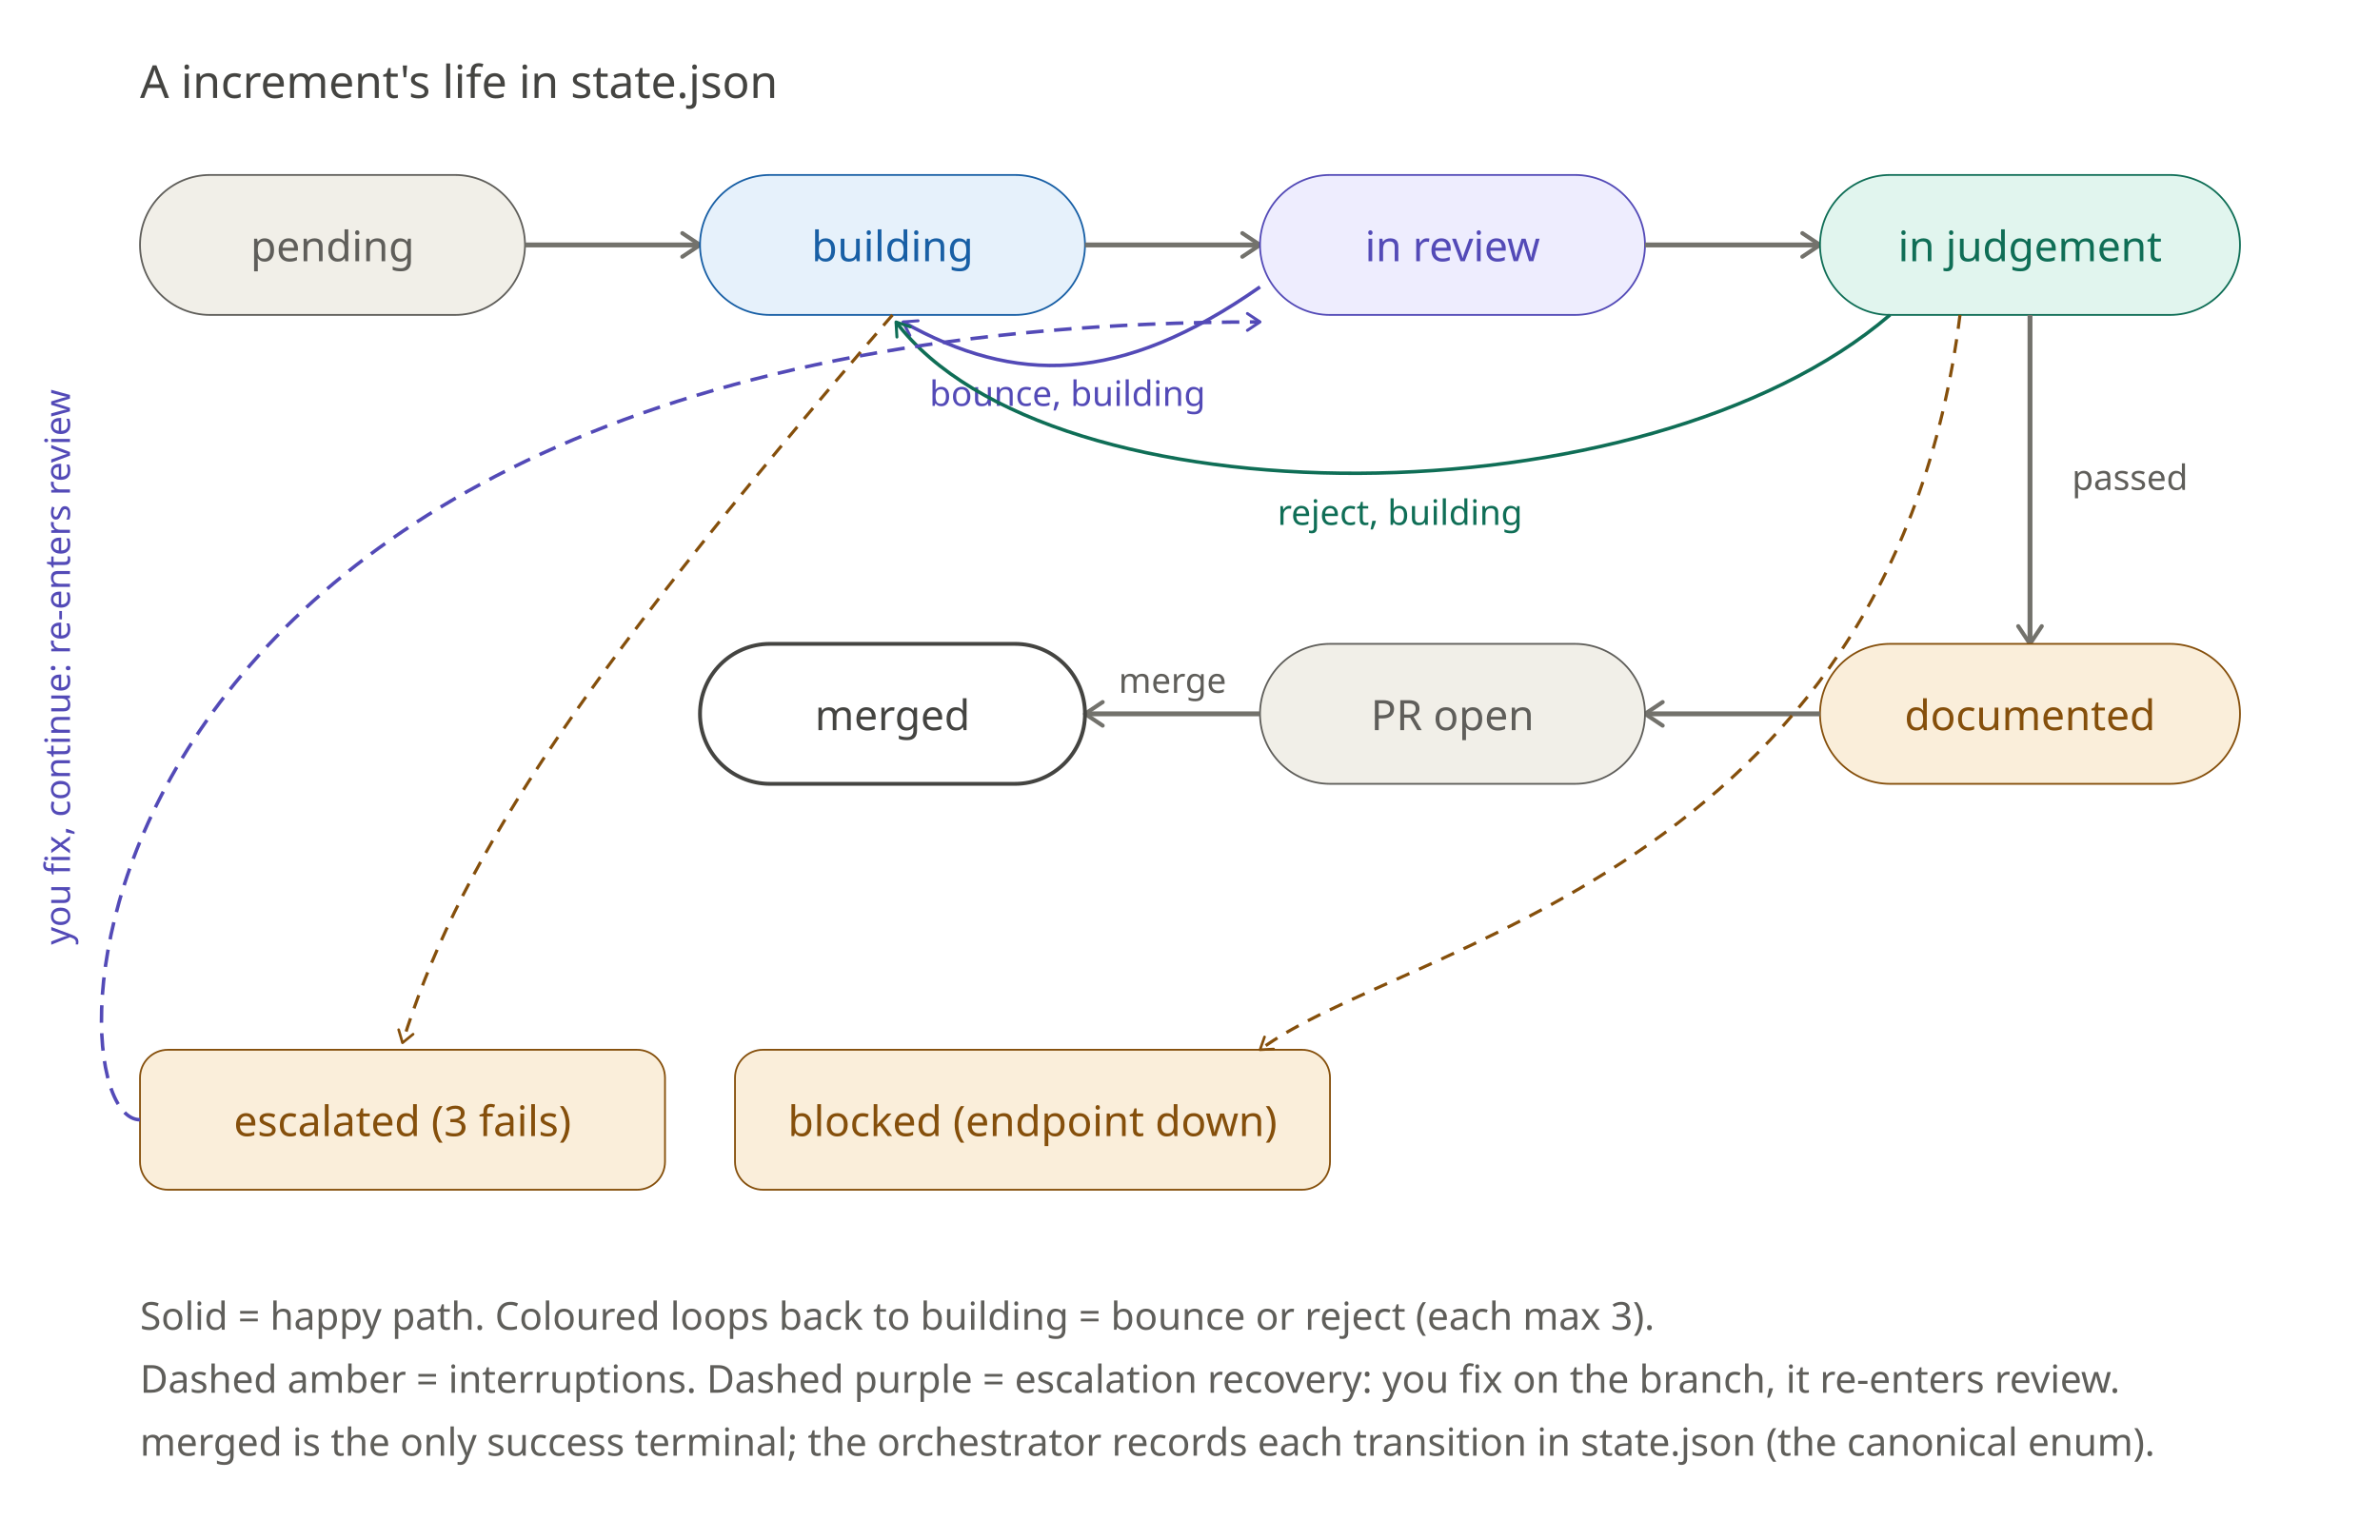
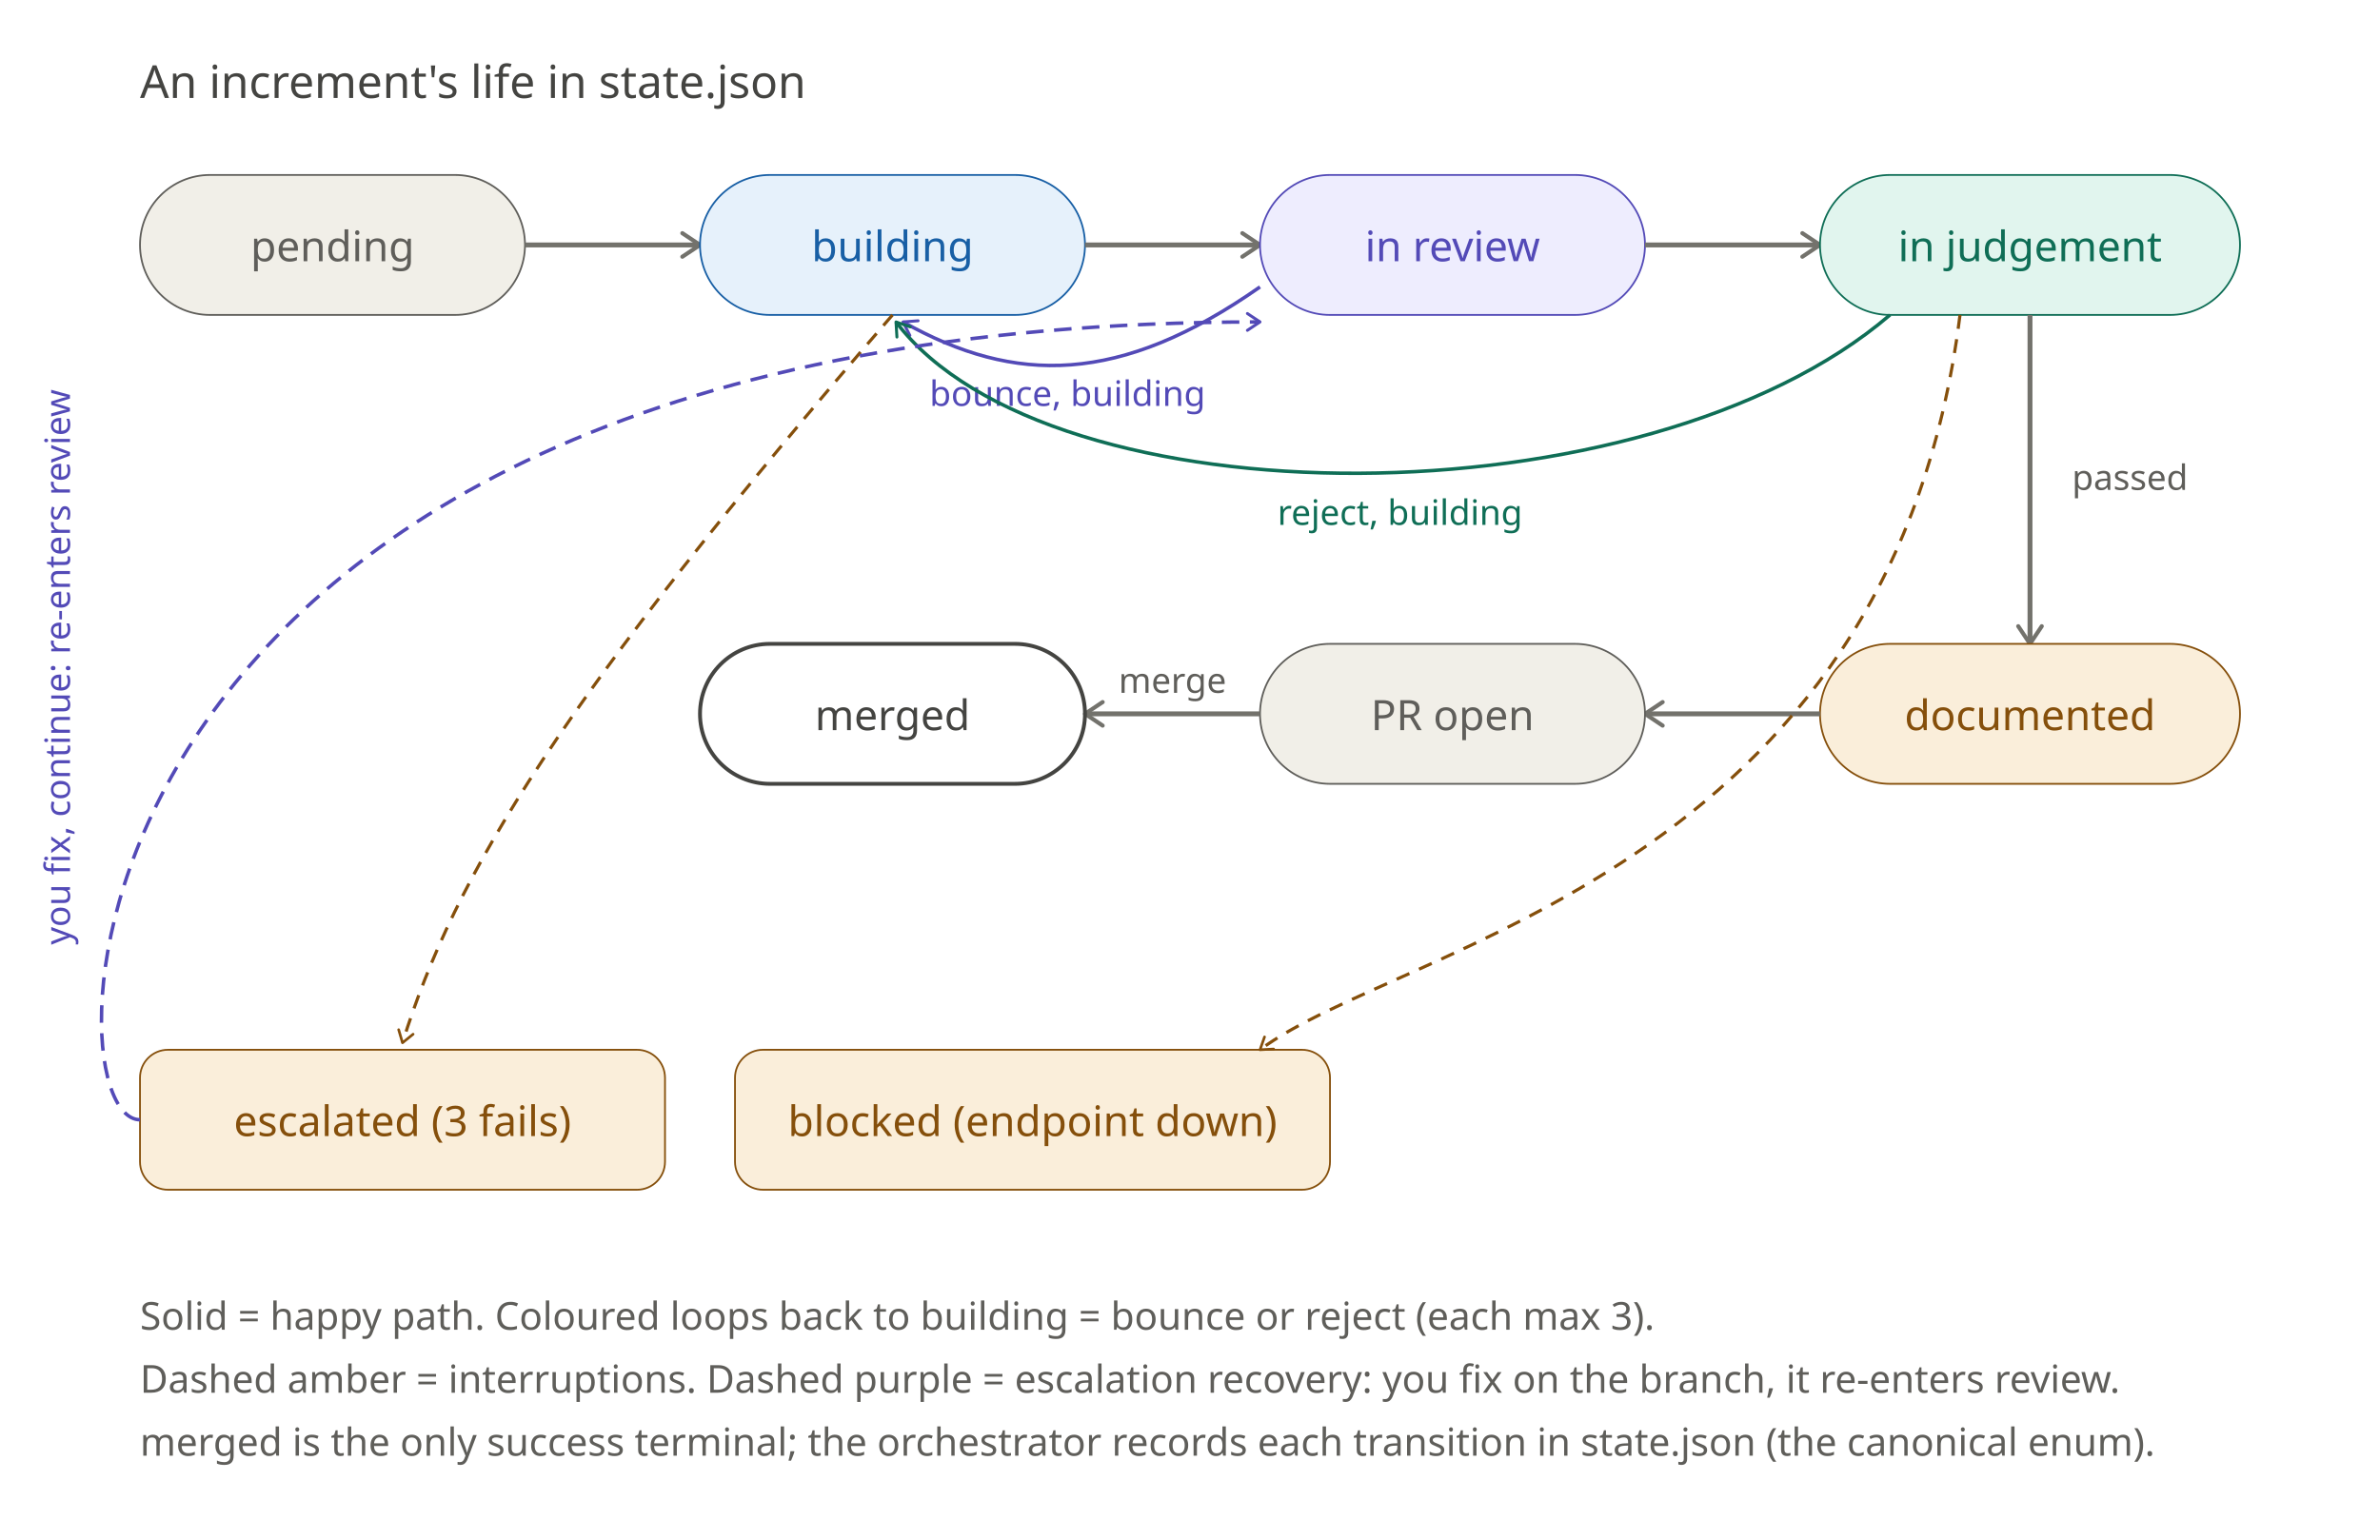
<svg xmlns="http://www.w3.org/2000/svg" width="680" viewBox="0 0 680 440" role="img" font-family="sans-serif">
  <defs>
    <marker id="arrow" viewBox="0 0 10 10" refX="8" refY="5" markerWidth="6" markerHeight="6" orient="auto-start-reverse">
      <path d="M2 1L8 5L2 9" fill="none" stroke="context-stroke" stroke-width="1.4" stroke-linecap="round" stroke-linejoin="round" />
    </marker>
  </defs>
-   <text x="40" y="28" fill="#444441" font-size="13" font-weight="500">A increment's life in state.json</text>
+   <text x="40" y="28" fill="#444441" font-size="13" font-weight="500">An increment's life in state.json</text>
  <rect x="40" y="50" width="110" height="40" rx="20" fill="#F1EFE8" stroke="#5F5E5A" stroke-width="0.5" />
  <text x="95" y="70" text-anchor="middle" dominant-baseline="central" fill="#5F5E5A" font-size="12">pending</text>
  <line x1="150" y1="70" x2="200" y2="70" stroke="#73726c" stroke-width="1.4" marker-end="url(#arrow)" />
  <rect x="200" y="50" width="110" height="40" rx="20" fill="#E6F1FB" stroke="#185FA5" stroke-width="0.5" />
  <text x="255" y="70" text-anchor="middle" dominant-baseline="central" fill="#185FA5" font-size="12">building</text>
  <line x1="310" y1="70" x2="360" y2="70" stroke="#73726c" stroke-width="1.4" marker-end="url(#arrow)" />
  <rect x="360" y="50" width="110" height="40" rx="20" fill="#EEEDFE" stroke="#534AB7" stroke-width="0.5" />
  <text x="415" y="70" text-anchor="middle" dominant-baseline="central" fill="#534AB7" font-size="12">in review</text>
  <line x1="470" y1="70" x2="520" y2="70" stroke="#73726c" stroke-width="1.4" marker-end="url(#arrow)" />
  <rect x="520" y="50" width="120" height="40" rx="20" fill="#E1F5EE" stroke="#0F6E56" stroke-width="0.5" />
  <text x="580" y="70" text-anchor="middle" dominant-baseline="central" fill="#0F6E56" font-size="12">in judgement</text>
  <path d="M360 82 C320 110, 290 110, 258 92" fill="none" stroke="#534AB7" stroke-width="1" marker-end="url(#arrow)" />
  <text x="305" y="116" text-anchor="middle" font-size="10" fill="#534AB7">bounce, building</text>
  <path d="M540 90 C470 150, 300 150, 256 92" fill="none" stroke="#0F6E56" stroke-width="1" marker-end="url(#arrow)" />
  <text x="400" y="150" text-anchor="middle" font-size="10" fill="#0F6E56">reject, building</text>
  <line x1="580" y1="90" x2="580" y2="184" stroke="#73726c" stroke-width="1.4" marker-end="url(#arrow)" />
  <text x="592" y="140" font-size="10" fill="#5F5E5A">passed</text>
  <rect x="520" y="184" width="120" height="40" rx="20" fill="#FAEEDA" stroke="#854F0B" stroke-width="0.5" />
  <text x="580" y="204" text-anchor="middle" dominant-baseline="central" fill="#854F0B" font-size="12">documented</text>
  <line x1="520" y1="204" x2="470" y2="204" stroke="#73726c" stroke-width="1.4" marker-end="url(#arrow)" />
  <rect x="360" y="184" width="110" height="40" rx="20" fill="#F1EFE8" stroke="#5F5E5A" stroke-width="0.5" />
  <text x="415" y="204" text-anchor="middle" dominant-baseline="central" fill="#5F5E5A" font-size="12">PR open</text>
  <line x1="360" y1="204" x2="310" y2="204" stroke="#73726c" stroke-width="1.4" marker-end="url(#arrow)" />
  <text x="335" y="198" text-anchor="middle" font-size="10" fill="#5F5E5A">merge</text>
  <rect x="200" y="184" width="110" height="40" rx="20" fill="none" stroke="#444441" stroke-width="1.1" />
  <text x="255" y="204" text-anchor="middle" dominant-baseline="central" fill="#444441" font-size="12">merged</text>
  <rect x="40" y="300" width="150" height="40" rx="8" fill="#FAEEDA" stroke="#854F0B" stroke-width="0.5" />
  <text x="115" y="320" text-anchor="middle" dominant-baseline="central" fill="#854F0B" font-size="12">escalated (3 fails)</text>
  <rect x="210" y="300" width="170" height="40" rx="8" fill="#FAEEDA" stroke="#854F0B" stroke-width="0.5" />
  <text x="295" y="320" text-anchor="middle" dominant-baseline="central" fill="#854F0B" font-size="12">blocked (endpoint down)</text>
  <path d="M255 90 C160 200, 130 250, 115 298" fill="none" stroke="#854F0B" stroke-width="0.9" stroke-dasharray="4 3" marker-end="url(#arrow)" />
  <path d="M560 90 C540 250, 400 270, 360 300" fill="none" stroke="#854F0B" stroke-width="0.9" stroke-dasharray="4 3" marker-end="url(#arrow)" />
  <text x="40" y="380" fill="#5F5E5A" font-size="11">Solid = happy path. Coloured loops back to building = bounce or reject (each max 3).</text>
  <text x="40" y="398" fill="#5F5E5A" font-size="11">Dashed amber = interruptions. Dashed purple = escalation recovery: you fix on the branch, it re-enters review.</text>
  <text x="40" y="416" fill="#5F5E5A" font-size="11">merged is the only success terminal; the orchestrator records each transition in state.json (the canonical enum).</text>
  <path d="M40 320 C12 320, 12 92, 360 92" fill="none" stroke="#534AB7" stroke-width="1" stroke-dasharray="5 3" marker-end="url(#arrow)" />
  <text x="20" y="270" fill="#534AB7" font-size="10" transform="rotate(-90 20 270)">you fix, continue: re-enters review</text>
</svg>
